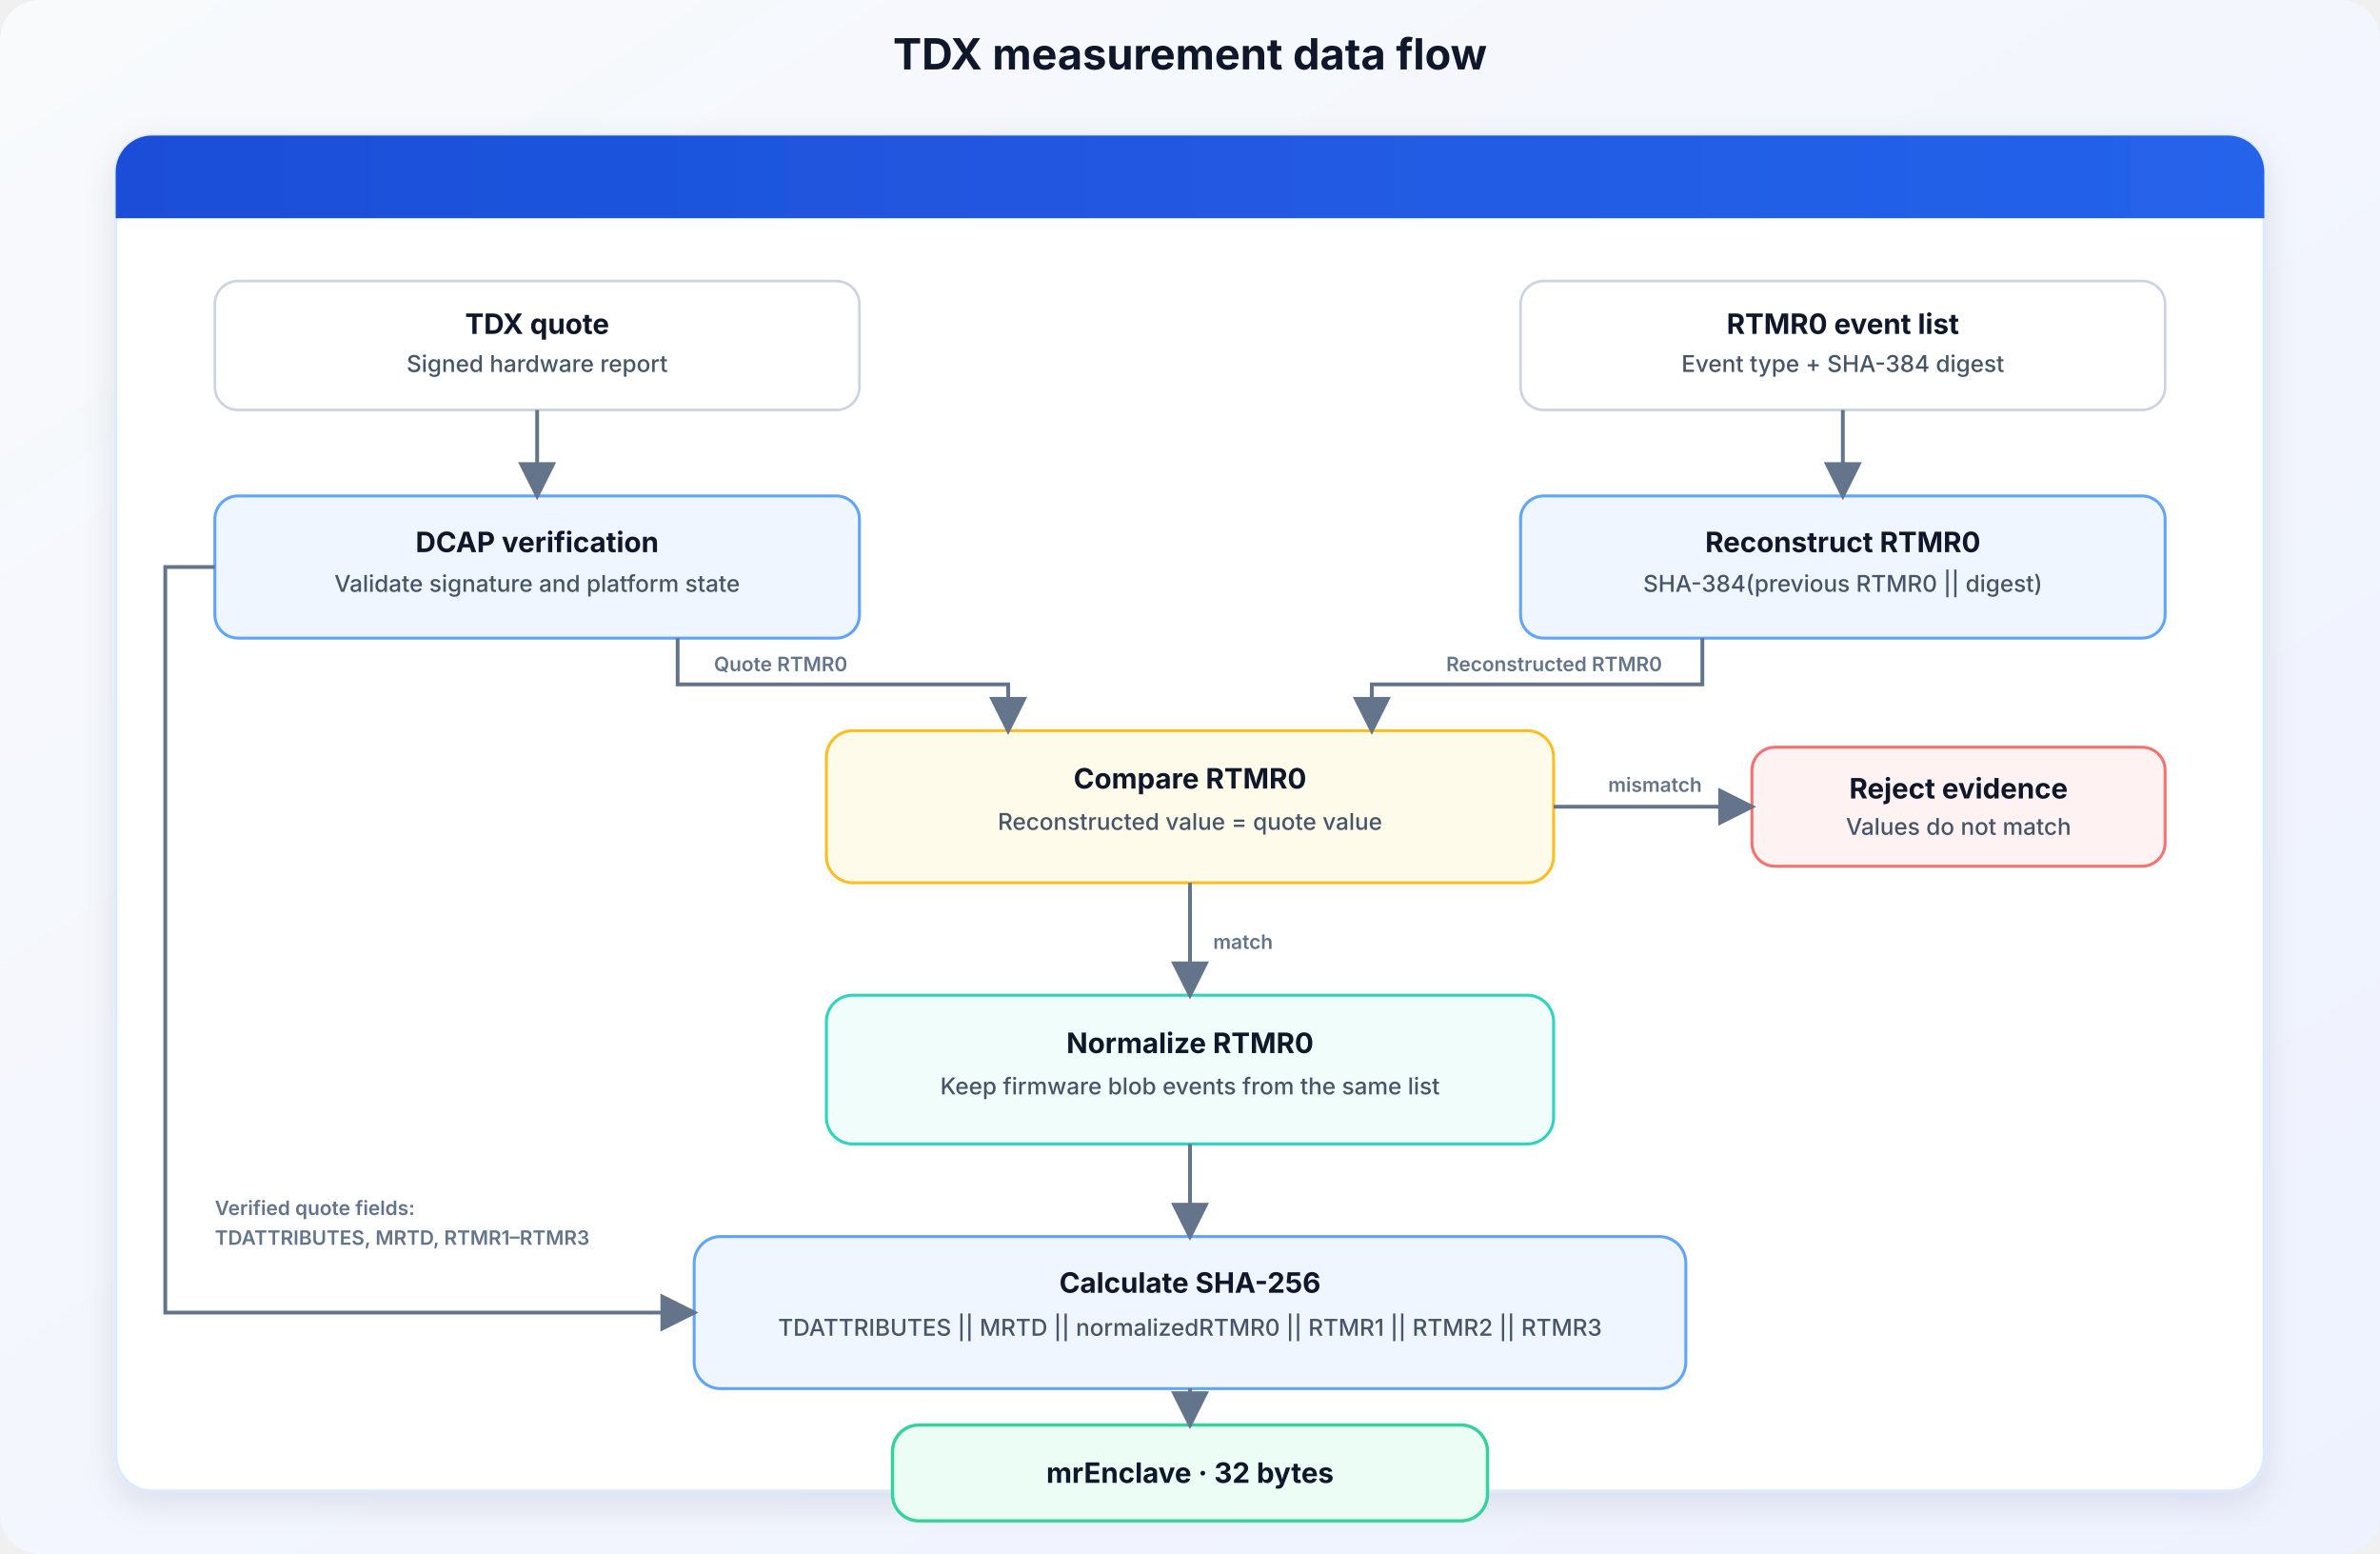
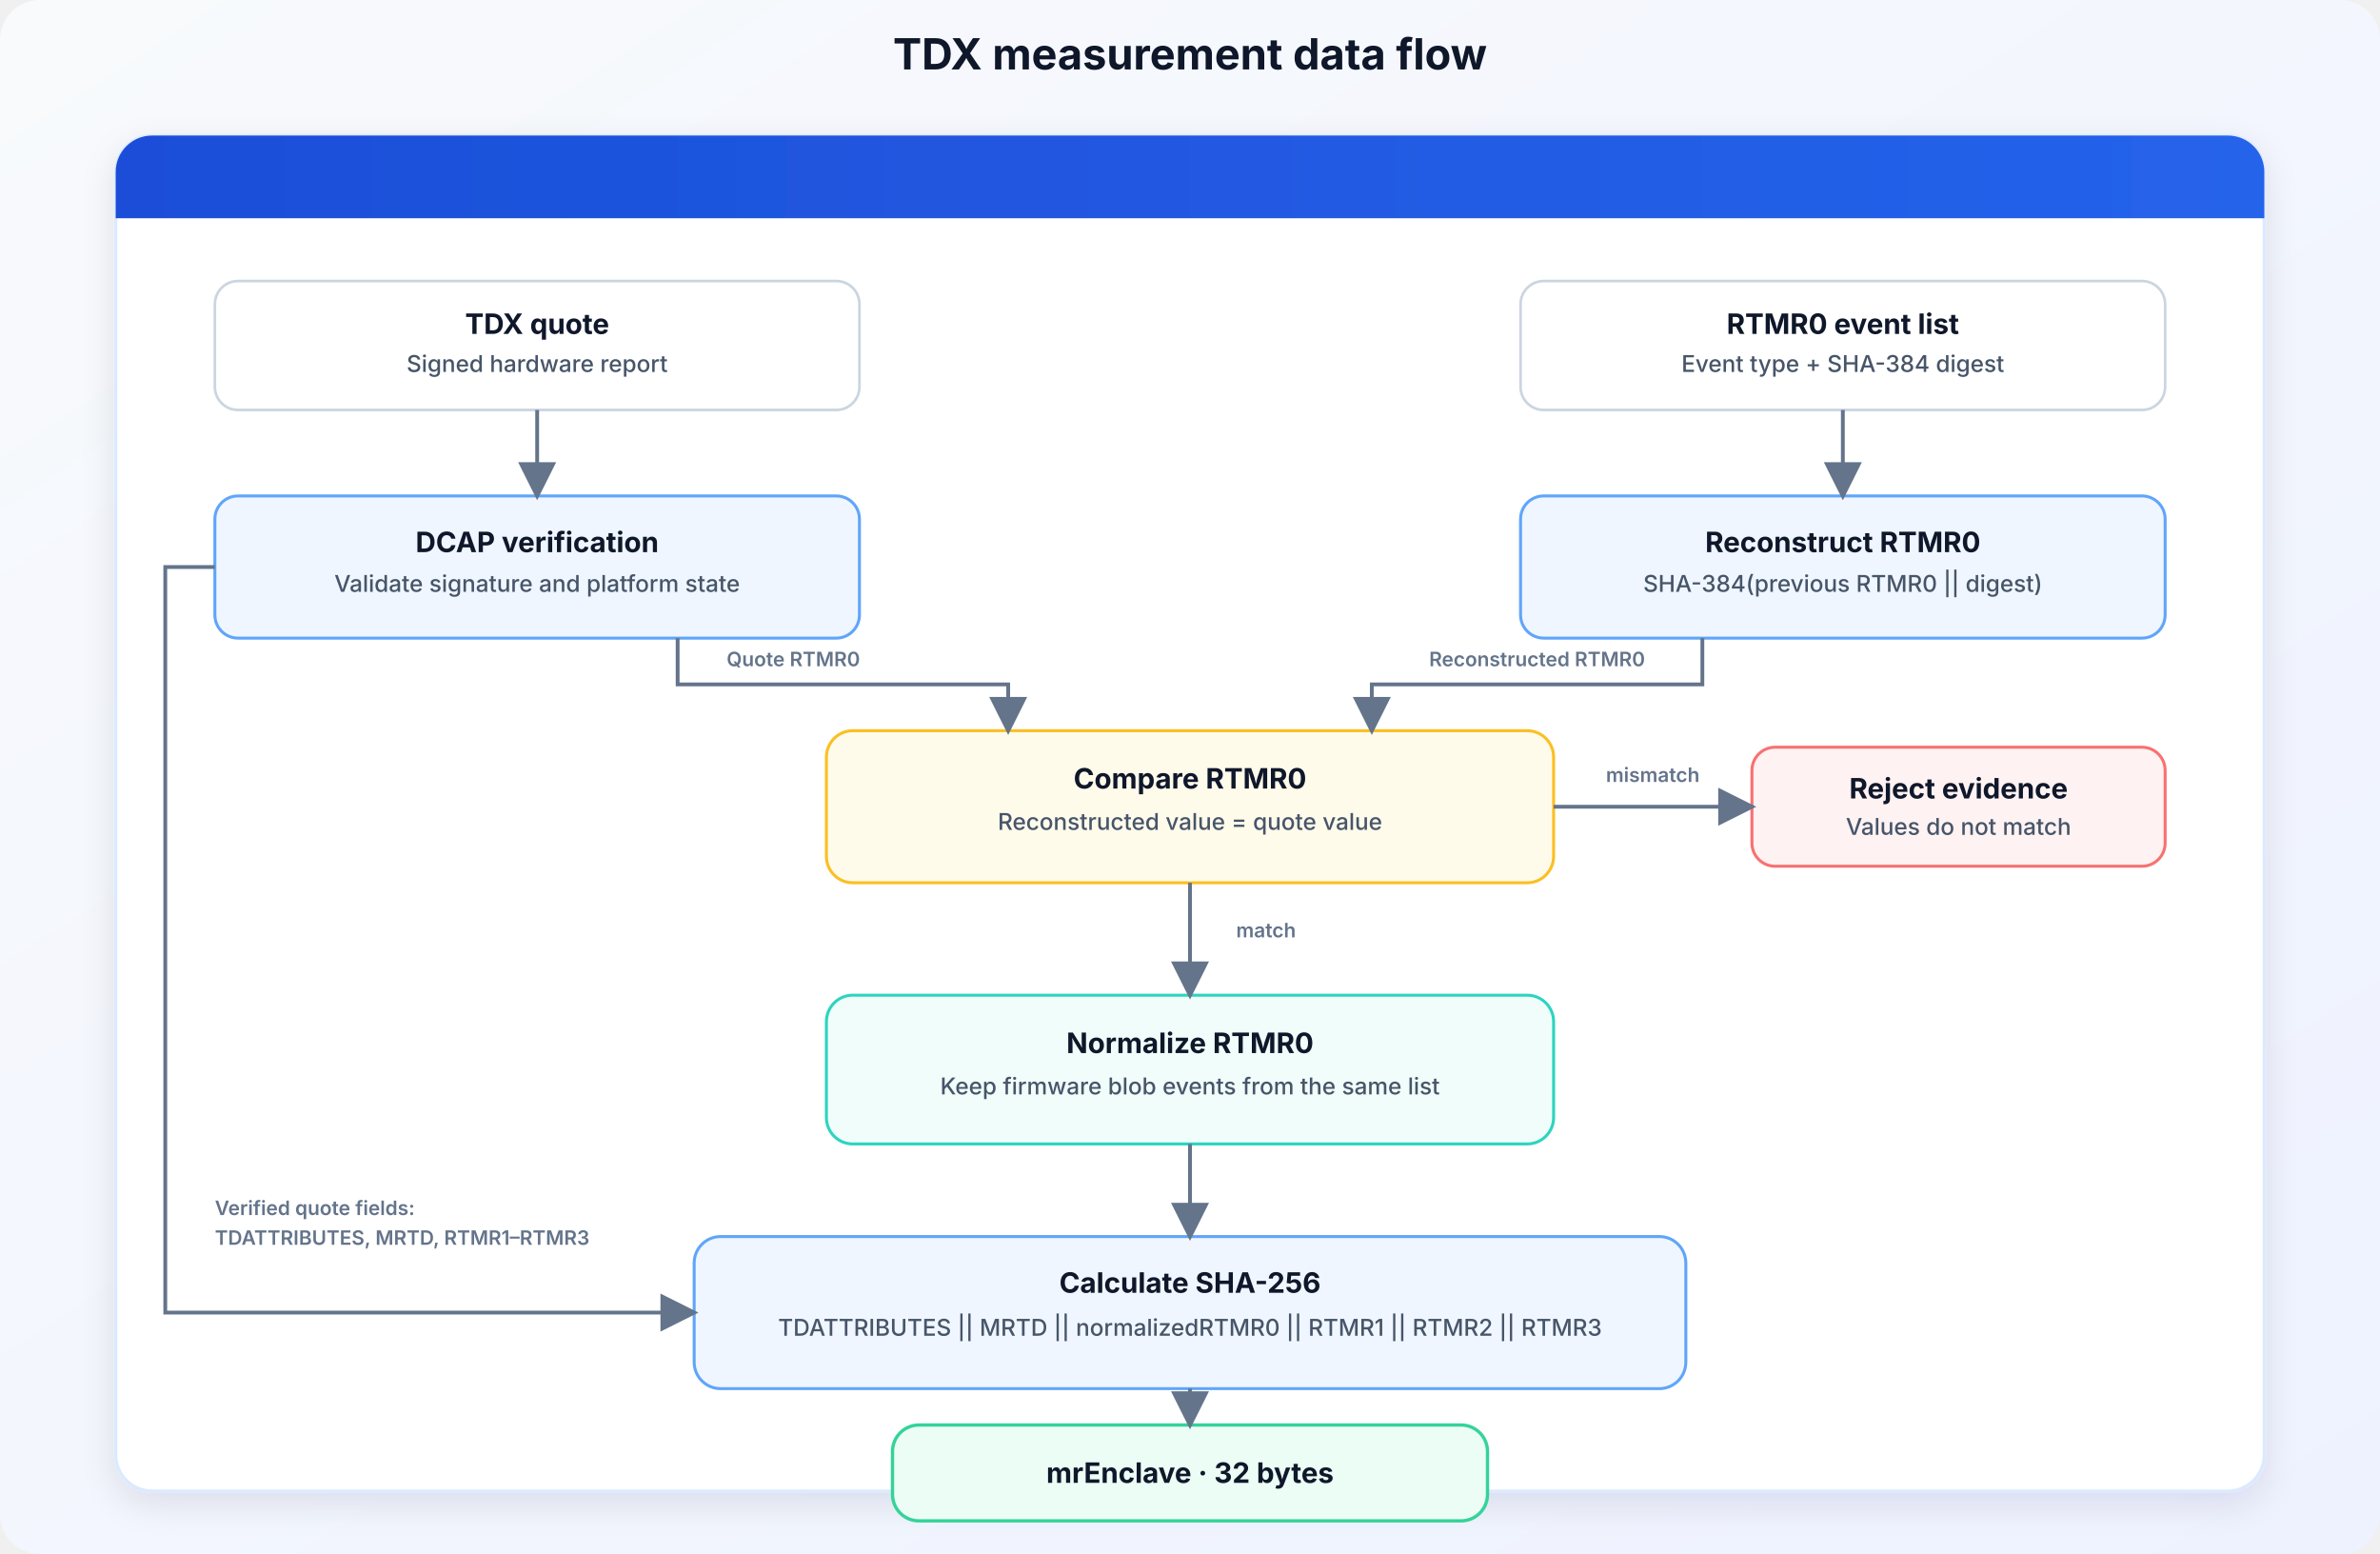
<svg xmlns="http://www.w3.org/2000/svg" width="1440" height="940" viewBox="0 0 1440 940" role="img" aria-labelledby="title desc">
  <defs>
    <linearGradient id="background" x1="0" y1="0" x2="1" y2="1">
      <stop offset="0" stop-color="#f8fafc" />
      <stop offset="1" stop-color="#eef2ff" />
    </linearGradient>
    <linearGradient id="header" x1="0" y1="0" x2="1" y2="0">
      <stop offset="0" stop-color="#1d4ed8" />
      <stop offset="1" stop-color="#2563eb" />
    </linearGradient>
    <filter id="shadow" x="-10%" y="-10%" width="120%" height="130%">
      <feDropShadow dx="0" dy="7" stdDeviation="10" flood-color="#0f172a" flood-opacity=".10" />
    </filter>
    <marker id="arrow" markerWidth="10" markerHeight="10" refX="8" refY="5" orient="auto" markerUnits="strokeWidth">
      <path d="M0,0 L10,5 L0,10 z" fill="#64748b" />
    </marker>
    <style>
      .title { font: 700 26px Inter, Segoe UI, Arial, sans-serif; fill: #0f172a; }
      .label { font: 650 17px Inter, Segoe UI, Arial, sans-serif; fill: #0f172a; }
      .small { font: 500 14px Inter, Segoe UI, Arial, sans-serif; fill: #475569; }
      .tiny { font: 600 12px Inter, Segoe UI, Arial, sans-serif; fill: #64748b; }
      .flow { fill: none; stroke: #64748b; stroke-width: 2.3; marker-end: url(#arrow); }
      .node { fill: #fff; stroke: #cbd5e1; stroke-width: 1.6; }
      .verify { fill: #eff6ff; stroke: #60a5fa; stroke-width: 1.8; }
      .integrity { fill: #fffbeb; stroke: #fbbf24; stroke-width: 1.8; }
      .normalize { fill: #f0fdfa; stroke: #2dd4bf; stroke-width: 1.8; }
      .result { fill: #ecfdf5; stroke: #34d399; stroke-width: 2; }
      .reject { fill: #fef2f2; stroke: #f87171; stroke-width: 1.8; }
    </style>
  </defs>
  <rect width="1440" height="940" rx="24" fill="url(#background)" />
  <text x="720" y="42" text-anchor="middle" class="title">TDX measurement data flow</text>
  <g filter="url(#shadow)">
    <rect x="70" y="82" width="1300" height="820" rx="22" fill="#fff" stroke="#dbeafe" stroke-width="2" />
    <path d="M92 82 H1348 A22 22 0 0 1 1370 104 V132 H70 V104 A22 22 0 0 1 92 82 Z" fill="url(#header)" />
  </g>
  <g>
    <rect x="130" y="170" width="390" height="78" rx="14" class="node" />
    <text x="325" y="202" text-anchor="middle" class="label">TDX quote</text>
    <text x="325" y="225" text-anchor="middle" class="small">Signed hardware report</text>
    <rect x="920" y="170" width="390" height="78" rx="14" class="node" />
    <text x="1115" y="202" text-anchor="middle" class="label">RTMR0 event list</text>
    <text x="1115" y="225" text-anchor="middle" class="small">Event type + SHA-384 digest</text>
  </g>
  <g>
    <rect x="130" y="300" width="390" height="86" rx="14" class="verify" />
    <text x="325" y="334" text-anchor="middle" class="label">DCAP verification</text>
    <text x="325" y="358" text-anchor="middle" class="small">Validate signature and platform state</text>
    <rect x="920" y="300" width="390" height="86" rx="14" class="verify" />
    <text x="1115" y="334" text-anchor="middle" class="label">Reconstruct RTMR0</text>
    <text x="1115" y="358" text-anchor="middle" class="small">SHA-384(previous RTMR0 || digest)</text>
    <path d="M325 248 V298" class="flow" />
    <path d="M1115 248 V298" class="flow" />
  </g>
  <g>
    <rect x="500" y="442" width="440" height="92" rx="16" class="integrity" />
    <text x="720" y="477" text-anchor="middle" class="label">Compare RTMR0</text>
    <text x="720" y="502" text-anchor="middle" class="small">Reconstructed value = quote value</text>
    <path d="M410 386 V414 H610 V440" class="flow" />
-     <text x="432" y="406" class="tiny">Quote RTMR0</text>
+     <rect x="420" y="388" width="120" height="22" rx="6" fill="#fff" />
+     <text x="480" y="403" text-anchor="middle" class="tiny">Quote RTMR0</text>
    <path d="M1030 386 V414 H830 V440" class="flow" />
-     <text x="875" y="406" class="tiny">Reconstructed RTMR0</text>
+     <rect x="846" y="388" width="168" height="22" rx="6" fill="#fff" />
+     <text x="930" y="403" text-anchor="middle" class="tiny">Reconstructed RTMR0</text>
    <rect x="1060" y="452" width="250" height="72" rx="14" class="reject" />
    <text x="1185" y="483" text-anchor="middle" class="label">Reject evidence</text>
    <text x="1185" y="505" text-anchor="middle" class="small">Values do not match</text>
    <path d="M940 488 H1058" class="flow" />
-     <text x="973" y="479" class="tiny">mismatch</text>
+     <rect x="962" y="458" width="76" height="22" rx="6" fill="#fff" />
+     <text x="1000" y="473" text-anchor="middle" class="tiny">mismatch</text>
  </g>
  <g>
    <rect x="500" y="602" width="440" height="90" rx="16" class="normalize" />
    <text x="720" y="637" text-anchor="middle" class="label">Normalize RTMR0</text>
    <text x="720" y="662" text-anchor="middle" class="small">Keep firmware blob events from the same list</text>
    <path d="M720 534 V600" class="flow" />
-     <text x="734" y="574" class="tiny">match</text>
+     <rect x="738" y="552" width="56" height="22" rx="6" fill="#fff" />
+     <text x="766" y="567" text-anchor="middle" class="tiny">match</text>
    <rect x="420" y="748" width="600" height="92" rx="16" class="verify" />
    <text x="720" y="782" text-anchor="middle" class="label">Calculate SHA-256</text>
    <text x="720" y="808" text-anchor="middle" class="small">TDATTRIBUTES || MRTD || normalizedRTMR0 || RTMR1 || RTMR2 || RTMR3</text>
    <path d="M720 692 V746" class="flow" />
    <rect x="540" y="862" width="360" height="58" rx="16" class="result" />
    <text x="720" y="897" text-anchor="middle" class="label">mrEnclave · 32 bytes</text>
    <path d="M720 840 V860" class="flow" />
  </g>
  <path d="M130 343 H100 V794 H418" class="flow" />
  <rect x="116" y="715" width="268" height="48" rx="8" fill="#fff" />
  <text x="130" y="735" class="tiny">Verified quote fields:</text>
  <text x="130" y="753" class="tiny">TDATTRIBUTES, MRTD, RTMR1–RTMR3</text>
</svg>
